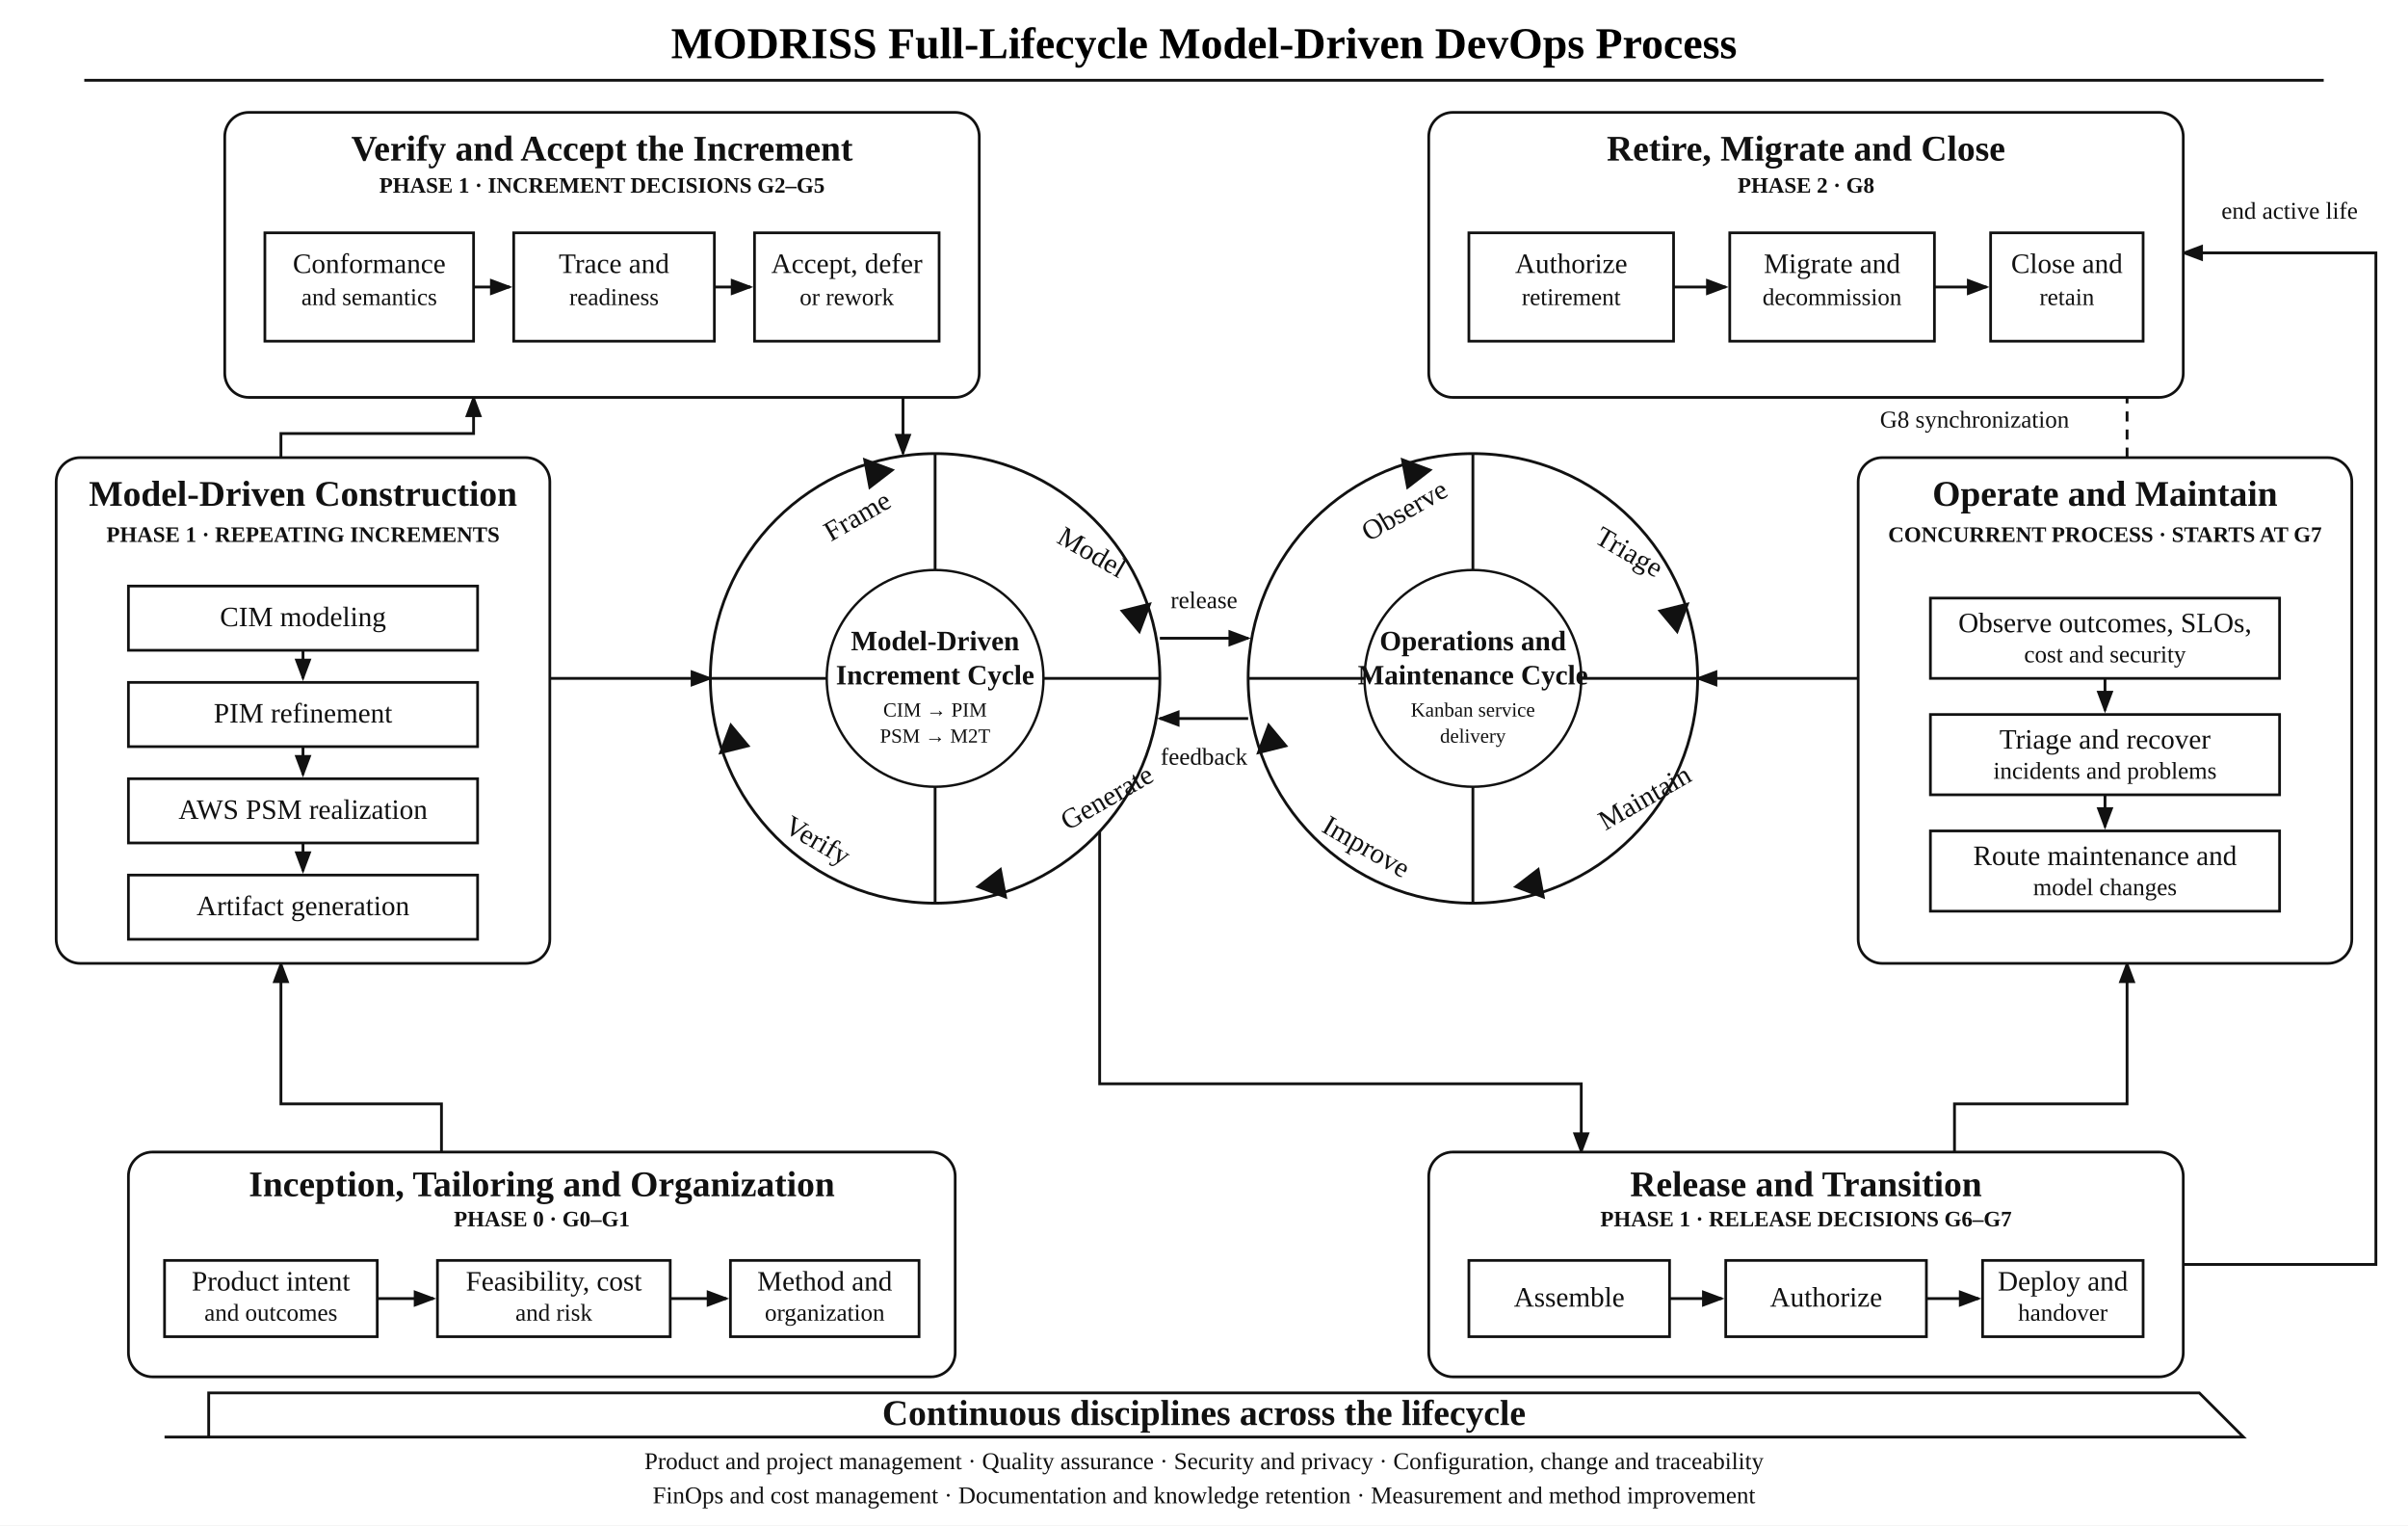
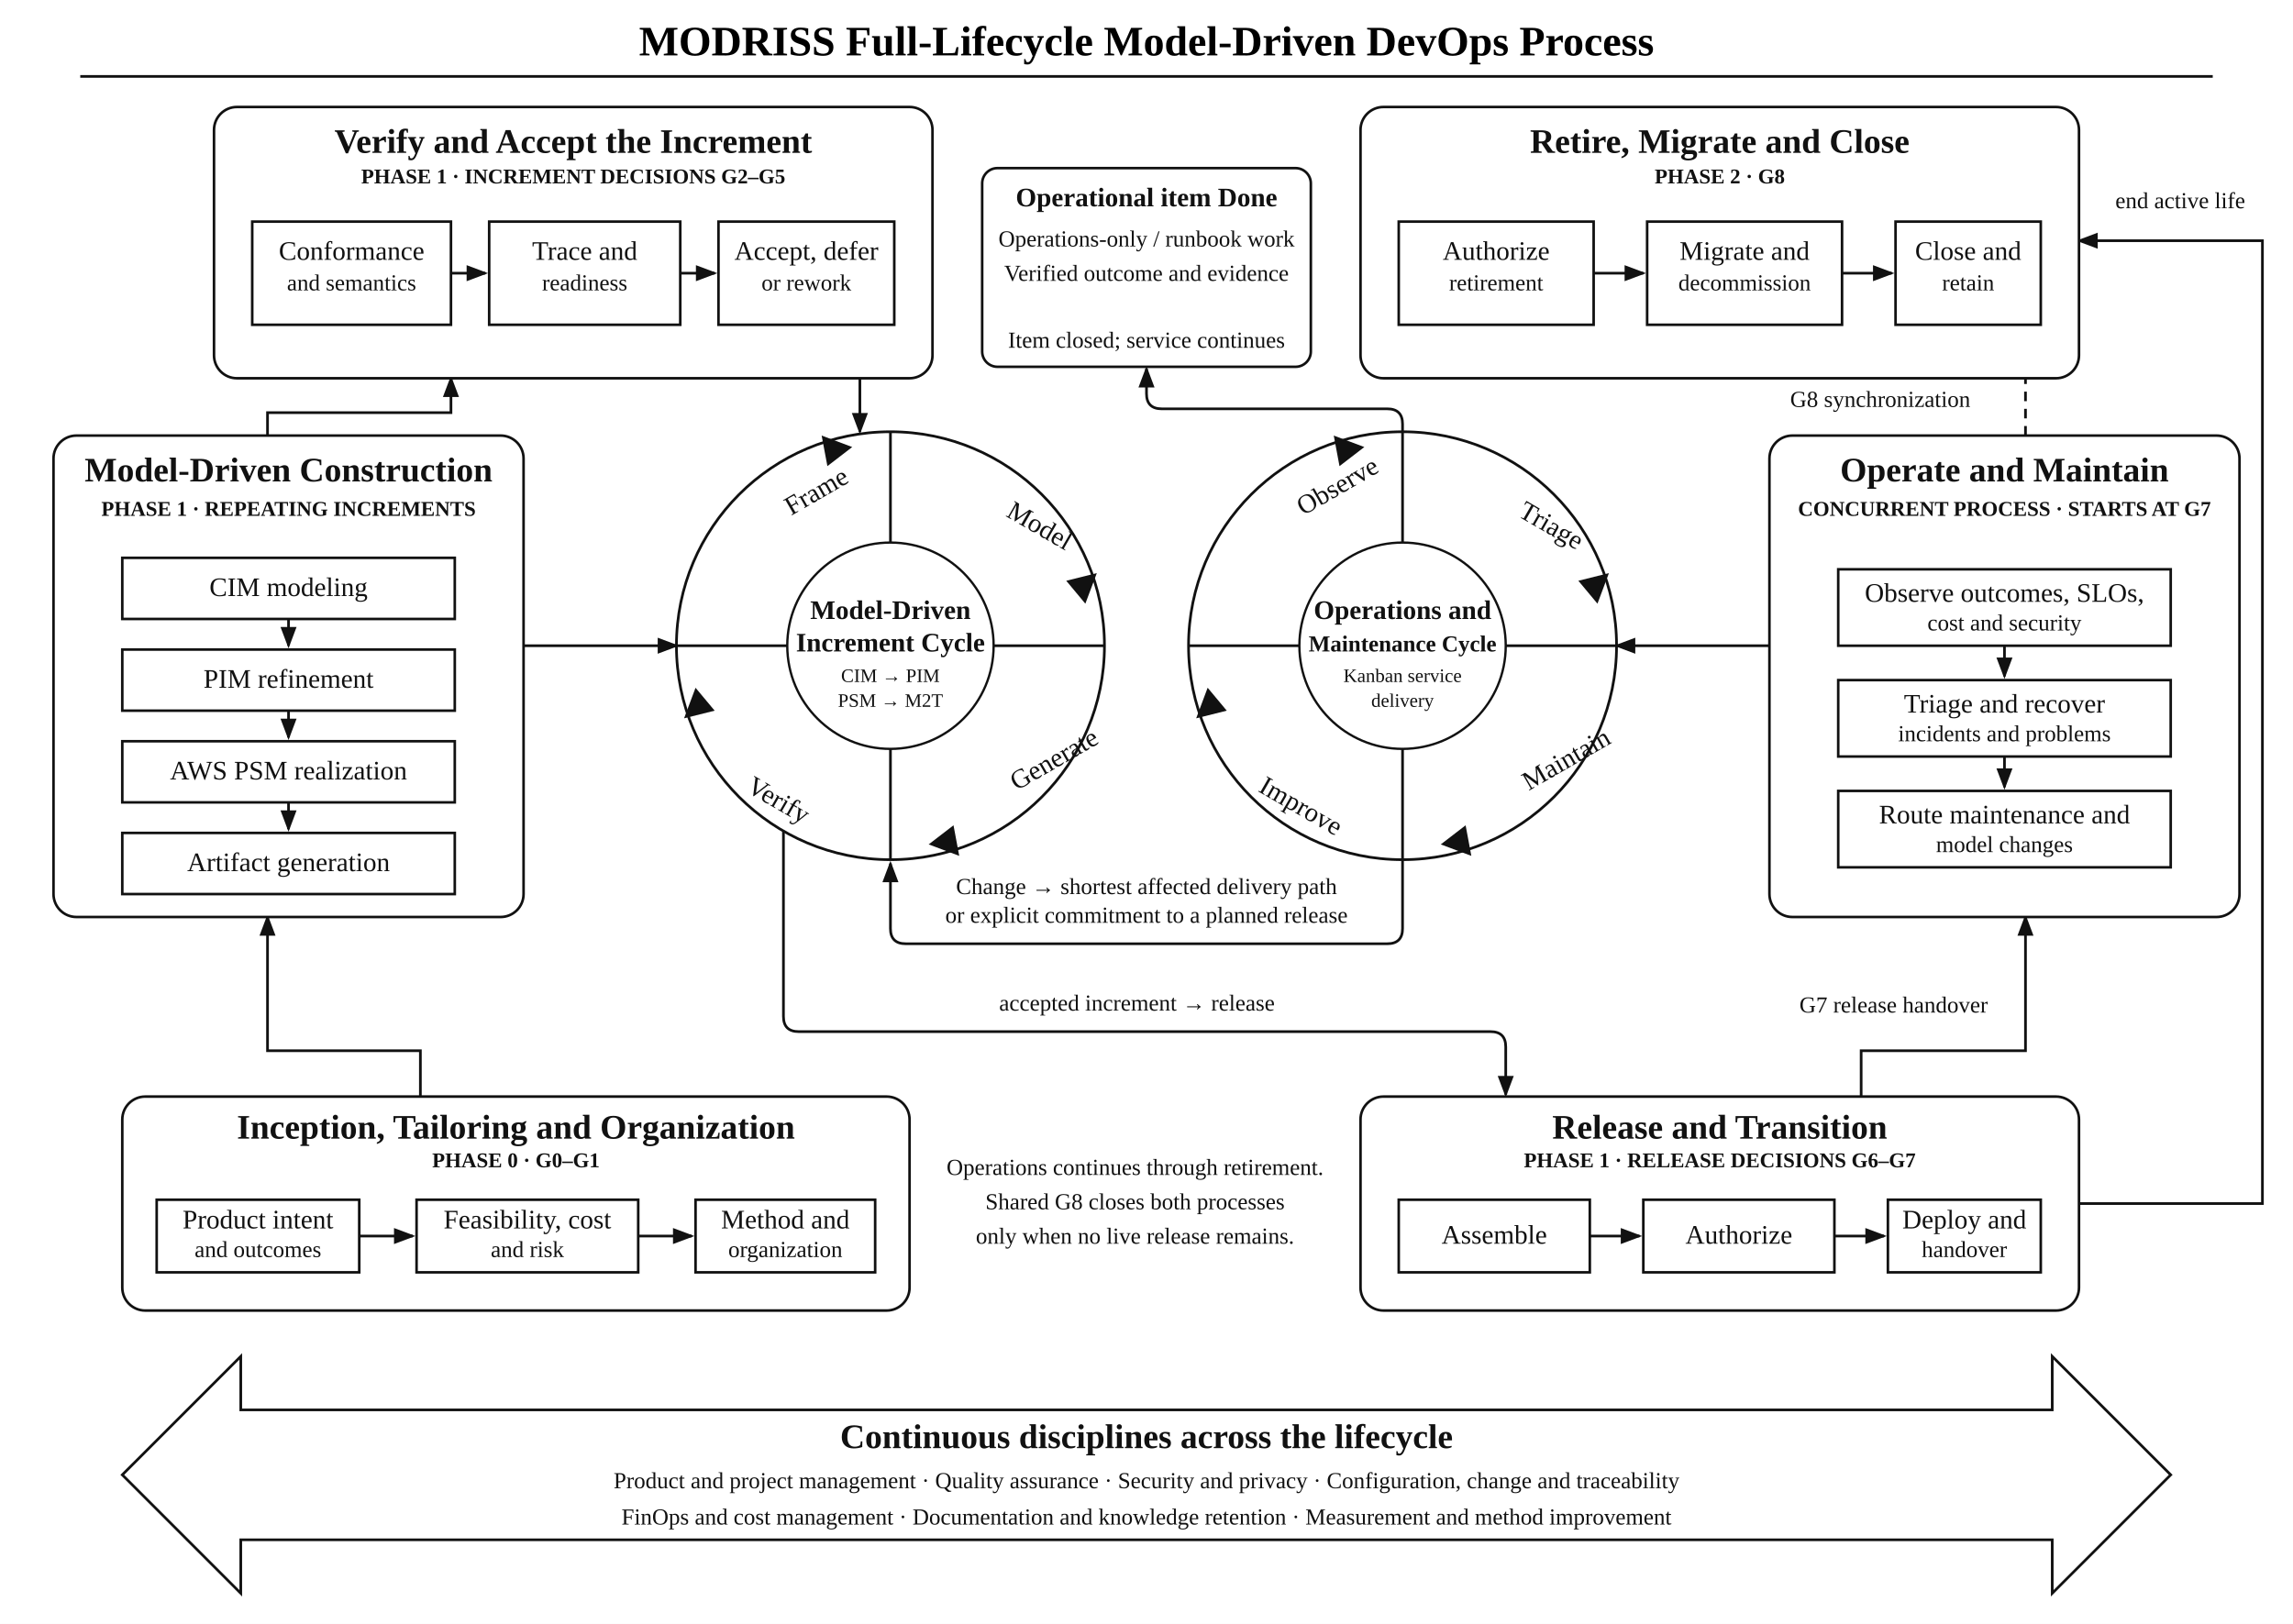
- <svg xmlns="http://www.w3.org/2000/svg" viewBox="0 0 1200 760" role="img" aria-labelledby="modriss-academic-title modriss-academic-desc">
+ <svg xmlns="http://www.w3.org/2000/svg" viewBox="0 0 1200 850" role="img" aria-labelledby="modriss-academic-title modriss-academic-desc">
  <defs>
    <marker id="academic-arrow" markerWidth="8" markerHeight="6" refX="7" refY="3" orient="auto">
      <polygon points="0 0,8 3,0 6" fill="#111111" />
    </marker>
    <style>
      .serif { font-family: "Times New Roman", Times, serif; }
      .phase-title { font: 700 18px "Times New Roman", Times, serif; fill: #111111; }
      .hub-title { font: 700 14px "Times New Roman", Times, serif; fill: #111111; }
      .hub-copy { font: 400 10px "Times New Roman", Times, serif; fill: #111111; }
      .activity { font: 400 14px "Times New Roman", Times, serif; fill: #111111; }
      .small { font: 400 12px "Times New Roman", Times, serif; fill: #111111; }
      .gate { font: 700 11px "Times New Roman", Times, serif; fill: #111111; }
      .cycle-label { font: 400 14px "Times New Roman", Times, serif; fill: #111111; }
      rect[stroke="#111111"] { stroke-width: 1.35; }
      path[stroke="#111111"], line[stroke="#111111"] { stroke-width: 1.4; }
    </style>
  </defs>
-   <rect width="1200" height="760" fill="#ffffff" />
+   <rect width="1200" height="850" fill="#ffffff" />
  <text x="600" y="29" class="serif" font-size="22" font-weight="700" text-anchor="middle">MODRISS Full-Lifecycle Model-Driven DevOps Process</text>
  <line x1="42" y1="40" x2="1158" y2="40" stroke="#111111" stroke-width="1.2" />
  <path d="M220 574 V550 H140 V480" fill="none" stroke="#111111" stroke-width="1.2" marker-end="url(#academic-arrow)" />
  <path d="M140 228 V216 H236 V198" fill="none" stroke="#111111" stroke-width="1.2" marker-end="url(#academic-arrow)" />
-   <path d="M548 414 V540 H788 V574" fill="none" stroke="#111111" stroke-width="1.2" marker-end="url(#academic-arrow)" />
+   <path id="accepted-increment-flow" d="M410 435 V532 Q410 540 418 540 H780 Q788 540 788 548 V573" fill="none" stroke="#111111" stroke-width="1.2" marker-end="url(#academic-arrow)" />
+   <rect x="510" y="518" width="170" height="16" fill="#ffffff" />
+   <text x="595" y="529" class="small" text-anchor="middle">accepted increment → release</text>
  <path d="M974 574 V550 H1060 V480" fill="none" stroke="#111111" stroke-width="1.2" marker-end="url(#academic-arrow)" />
  <path d="M1088 630 H1184 V126 H1088" fill="none" stroke="#111111" stroke-width="1.2" marker-end="url(#academic-arrow)" />
  <rect x="1098" y="98" width="86" height="16" fill="#ffffff" />
  <text x="1141" y="109" class="small" text-anchor="middle">end active life</text>
  <path d="M274 338 H354" fill="none" stroke="#111111" stroke-width="1.1" marker-end="url(#academic-arrow)" />
  <path d="M450 198 V226" fill="none" stroke="#111111" stroke-width="1.1" marker-end="url(#academic-arrow)" />
  <path d="M926 338 H846" fill="none" stroke="#111111" stroke-width="1.1" marker-end="url(#academic-arrow)" />
  <path d="M1060 228 V198" fill="none" stroke="#111111" stroke-width="1.1" stroke-dasharray="5 4" />
  <rect x="930" y="202" width="108" height="16" fill="#ffffff" />
  <text x="984" y="213" class="small" text-anchor="middle">G8 synchronization</text>
-   <path d="M578 318 H622" fill="none" stroke="#111111" stroke-width="1.2" marker-end="url(#academic-arrow)" />
-   <path d="M622 358 H578" fill="none" stroke="#111111" stroke-width="1.2" marker-end="url(#academic-arrow)" />
-   <rect x="574" y="292" width="52" height="16" fill="#ffffff" />
-   <text x="600" y="303" class="small" text-anchor="middle">release</text>
-   <rect x="568" y="370" width="64" height="16" fill="#ffffff" />
-   <text x="600" y="381" class="small" text-anchor="middle">feedback</text>
+   <path id="operations-done-flow" d="M734 226 V222 Q734 214 726 214 H608 Q600 214 600 206 V193" fill="none" stroke="#111111" marker-end="url(#academic-arrow)" />
+   <path id="feedback-flow" d="M734 450 V486 Q734 494 726 494 H474 Q466 494 466 486 V452" fill="none" stroke="#111111" marker-end="url(#academic-arrow)" />
+   <rect x="478" y="456" width="244" height="30" fill="#ffffff" />
+   <text x="600" y="468" class="small" text-anchor="middle">Change → shortest affected delivery path</text>
+   <text x="600" y="483" class="small" text-anchor="middle">or explicit commitment to a planned release</text>
+   <rect x="514" y="88" width="172" height="104" rx="8" fill="#ffffff" stroke="#111111" />
+   <text x="600" y="108" class="hub-title" text-anchor="middle">Operational item Done</text>
+   <text x="600" y="129" class="small" text-anchor="middle">Operations-only / runbook work</text>
+   <text x="600" y="147" class="small" text-anchor="middle">Verified outcome and evidence</text>
+   <text x="600" y="182" class="small" text-anchor="middle">Item closed; service continues</text>
+   <rect x="934" y="518" width="114" height="16" fill="#ffffff" />
+   <text x="991" y="530" class="small" text-anchor="middle">G7 release handover</text>
+   <text x="594" y="615" class="small" text-anchor="middle">Operations continues through retirement.</text>
+   <text x="594" y="633" class="small" text-anchor="middle">Shared G8 closes both processes</text>
+   <text x="594" y="651" class="small" text-anchor="middle">only when no live release remains.</text>
  <circle cx="466" cy="338" r="112" fill="#ffffff" stroke="#111111" stroke-width="1.4" />
  <circle cx="466" cy="338" r="54" fill="#ffffff" stroke="#111111" stroke-width="1.2" />
  <line x1="466" y1="226" x2="466" y2="284" stroke="#111111" stroke-width="1" />
  <line x1="354" y1="338" x2="412" y2="338" stroke="#111111" stroke-width="1" />
  <line x1="466" y1="392" x2="466" y2="450" stroke="#111111" stroke-width="1" />
  <line x1="520" y1="338" x2="578" y2="338" stroke="#111111" stroke-width="1" />
  <polygon points="430,228 446,234 433,244" fill="#111111" />
  <polygon points="574,300 568,316 558,304" fill="#111111" />
  <polygon points="502,448 486,442 499,432" fill="#111111" />
  <polygon points="358,376 364,360 374,372" fill="#111111" />
  <text x="466" y="324" class="hub-title" text-anchor="middle">Model-Driven</text>
  <text x="466" y="341" class="hub-title" text-anchor="middle">Increment Cycle</text>
  <text x="466" y="357" class="hub-copy" text-anchor="middle">CIM → PIM</text>
  <text x="466" y="370" class="hub-copy" text-anchor="middle">PSM → M2T</text>
  <text x="414" y="270" class="cycle-label" transform="rotate(-30 414 270)">Frame</text>
  <text x="526" y="270" class="cycle-label" transform="rotate(30 526 270)">Model</text>
  <text x="532" y="414" class="cycle-label" transform="rotate(-30 532 414)">Generate</text>
  <text x="390" y="414" class="cycle-label" transform="rotate(30 390 414)">Verify</text>
  <circle cx="734" cy="338" r="112" fill="#ffffff" stroke="#111111" stroke-width="1.4" />
  <circle cx="734" cy="338" r="54" fill="#ffffff" stroke="#111111" stroke-width="1.2" />
  <line x1="734" y1="226" x2="734" y2="284" stroke="#111111" stroke-width="1" />
  <line x1="622" y1="338" x2="680" y2="338" stroke="#111111" stroke-width="1" />
  <line x1="734" y1="392" x2="734" y2="450" stroke="#111111" stroke-width="1" />
  <line x1="788" y1="338" x2="846" y2="338" stroke="#111111" stroke-width="1" />
  <polygon points="698,228 714,234 701,244" fill="#111111" />
  <polygon points="842,300 836,316 826,304" fill="#111111" />
  <polygon points="770,448 754,442 767,432" fill="#111111" />
  <polygon points="626,376 632,360 642,372" fill="#111111" />
  <text x="734" y="324" class="hub-title" text-anchor="middle">Operations and</text>
-   <text x="734" y="341" class="hub-title" text-anchor="middle">Maintenance Cycle</text>
+   <text x="734" y="341" class="hub-title" style="font-size:12px" text-anchor="middle">Maintenance Cycle</text>
  <text x="734" y="357" class="hub-copy" text-anchor="middle">Kanban service</text>
  <text x="734" y="370" class="hub-copy" text-anchor="middle">delivery</text>
  <text x="682" y="270" class="cycle-label" transform="rotate(-30 682 270)">Observe</text>
  <text x="794" y="270" class="cycle-label" transform="rotate(30 794 270)">Triage</text>
  <text x="800" y="414" class="cycle-label" transform="rotate(-30 800 414)">Maintain</text>
  <text x="658" y="414" class="cycle-label" transform="rotate(30 658 414)">Improve</text>
  <rect x="64" y="574" width="412" height="112" rx="12" fill="#ffffff" stroke="#111111" stroke-width="1.4" />
  <text x="270" y="596" class="phase-title" text-anchor="middle">Inception, Tailoring and Organization</text>
  <text x="270" y="611" class="gate" text-anchor="middle">PHASE 0 · G0–G1</text>
  <rect x="82" y="628" width="106" height="38" fill="#ffffff" stroke="#111111" stroke-width="1" />
  <text x="135" y="643" class="activity" text-anchor="middle">Product intent</text>
  <text x="135" y="658" class="small" text-anchor="middle">and outcomes</text>
  <line x1="188" y1="647" x2="216" y2="647" stroke="#111111" stroke-width="1" marker-end="url(#academic-arrow)" />
  <rect x="218" y="628" width="116" height="38" fill="#ffffff" stroke="#111111" stroke-width="1" />
  <text x="276" y="643" class="activity" text-anchor="middle">Feasibility, cost</text>
  <text x="276" y="658" class="small" text-anchor="middle">and risk</text>
  <line x1="334" y1="647" x2="362" y2="647" stroke="#111111" stroke-width="1" marker-end="url(#academic-arrow)" />
  <rect x="364" y="628" width="94" height="38" fill="#ffffff" stroke="#111111" stroke-width="1" />
  <text x="411" y="643" class="activity" text-anchor="middle">Method and</text>
  <text x="411" y="658" class="small" text-anchor="middle">organization</text>
  <rect x="28" y="228" width="246" height="252" rx="12" fill="#ffffff" stroke="#111111" stroke-width="1.4" />
  <text x="151" y="252" class="phase-title" text-anchor="middle">Model-Driven Construction</text>
  <text x="151" y="270" class="gate" text-anchor="middle">PHASE 1 · REPEATING INCREMENTS</text>
  <rect x="64" y="292" width="174" height="32" fill="#ffffff" stroke="#111111" stroke-width="1" />
  <text x="151" y="312" class="activity" text-anchor="middle">CIM modeling</text>
  <line x1="151" y1="324" x2="151" y2="338" stroke="#111111" stroke-width="1" marker-end="url(#academic-arrow)" />
  <rect x="64" y="340" width="174" height="32" fill="#ffffff" stroke="#111111" stroke-width="1" />
  <text x="151" y="360" class="activity" text-anchor="middle">PIM refinement</text>
  <line x1="151" y1="372" x2="151" y2="386" stroke="#111111" stroke-width="1" marker-end="url(#academic-arrow)" />
  <rect x="64" y="388" width="174" height="32" fill="#ffffff" stroke="#111111" stroke-width="1" />
  <text x="151" y="408" class="activity" text-anchor="middle">AWS PSM realization</text>
  <line x1="151" y1="420" x2="151" y2="434" stroke="#111111" stroke-width="1" marker-end="url(#academic-arrow)" />
  <rect x="64" y="436" width="174" height="32" fill="#ffffff" stroke="#111111" stroke-width="1" />
  <text x="151" y="456" class="activity" text-anchor="middle">Artifact generation</text>
  <rect x="112" y="56" width="376" height="142" rx="12" fill="#ffffff" stroke="#111111" stroke-width="1.4" />
  <text x="300" y="80" class="phase-title" text-anchor="middle">Verify and Accept the Increment</text>
  <text x="300" y="96" class="gate" text-anchor="middle">PHASE 1 · INCREMENT DECISIONS G2–G5</text>
  <rect x="132" y="116" width="104" height="54" fill="#ffffff" stroke="#111111" stroke-width="1" />
  <text x="184" y="136" class="activity" text-anchor="middle">Conformance</text>
  <text x="184" y="152" class="small" text-anchor="middle">and semantics</text>
  <line x1="236" y1="143" x2="254" y2="143" stroke="#111111" stroke-width="1" marker-end="url(#academic-arrow)" />
  <rect x="256" y="116" width="100" height="54" fill="#ffffff" stroke="#111111" stroke-width="1" />
  <text x="306" y="136" class="activity" text-anchor="middle">Trace and</text>
  <text x="306" y="152" class="small" text-anchor="middle">readiness</text>
  <line x1="356" y1="143" x2="374" y2="143" stroke="#111111" stroke-width="1" marker-end="url(#academic-arrow)" />
  <rect x="376" y="116" width="92" height="54" fill="#ffffff" stroke="#111111" stroke-width="1" />
  <text x="422" y="136" class="activity" text-anchor="middle">Accept, defer</text>
  <text x="422" y="152" class="small" text-anchor="middle">or rework</text>
  <rect x="712" y="574" width="376" height="112" rx="12" fill="#ffffff" stroke="#111111" stroke-width="1.4" />
  <text x="900" y="596" class="phase-title" text-anchor="middle">Release and Transition</text>
  <text x="900" y="611" class="gate" text-anchor="middle">PHASE 1 · RELEASE DECISIONS G6–G7</text>
  <rect x="732" y="628" width="100" height="38" fill="#ffffff" stroke="#111111" stroke-width="1" />
  <text x="782" y="651" class="activity" text-anchor="middle">Assemble</text>
  <line x1="832" y1="647" x2="858" y2="647" stroke="#111111" stroke-width="1" marker-end="url(#academic-arrow)" />
  <rect x="860" y="628" width="100" height="38" fill="#ffffff" stroke="#111111" stroke-width="1" />
  <text x="910" y="651" class="activity" text-anchor="middle">Authorize</text>
  <line x1="960" y1="647" x2="986" y2="647" stroke="#111111" stroke-width="1" marker-end="url(#academic-arrow)" />
  <rect x="988" y="628" width="80" height="38" fill="#ffffff" stroke="#111111" stroke-width="1" />
  <text x="1028" y="643" class="activity" text-anchor="middle">Deploy and</text>
  <text x="1028" y="658" class="small" text-anchor="middle">handover</text>
  <rect x="926" y="228" width="246" height="252" rx="12" fill="#ffffff" stroke="#111111" stroke-width="1.4" />
  <text x="1049" y="252" class="phase-title" text-anchor="middle">Operate and Maintain</text>
  <text x="1049" y="270" class="gate" text-anchor="middle">CONCURRENT PROCESS · STARTS AT G7</text>
  <rect x="962" y="298" width="174" height="40" fill="#ffffff" stroke="#111111" stroke-width="1" />
  <text x="1049" y="315" class="activity" text-anchor="middle">Observe outcomes, SLOs,</text>
  <text x="1049" y="330" class="small" text-anchor="middle">cost and security</text>
  <line x1="1049" y1="338" x2="1049" y2="354" stroke="#111111" stroke-width="1" marker-end="url(#academic-arrow)" />
  <rect x="962" y="356" width="174" height="40" fill="#ffffff" stroke="#111111" stroke-width="1" />
  <text x="1049" y="373" class="activity" text-anchor="middle">Triage and recover</text>
  <text x="1049" y="388" class="small" text-anchor="middle">incidents and problems</text>
  <line x1="1049" y1="396" x2="1049" y2="412" stroke="#111111" stroke-width="1" marker-end="url(#academic-arrow)" />
  <rect x="962" y="414" width="174" height="40" fill="#ffffff" stroke="#111111" stroke-width="1" />
  <text x="1049" y="431" class="activity" text-anchor="middle">Route maintenance and</text>
  <text x="1049" y="446" class="small" text-anchor="middle">model changes</text>
  <rect x="712" y="56" width="376" height="142" rx="12" fill="#ffffff" stroke="#111111" stroke-width="1.4" />
  <text x="900" y="80" class="phase-title" text-anchor="middle">Retire, Migrate and Close</text>
  <text x="900" y="96" class="gate" text-anchor="middle">PHASE 2 · G8</text>
  <rect x="732" y="116" width="102" height="54" fill="#ffffff" stroke="#111111" stroke-width="1" />
  <text x="783" y="136" class="activity" text-anchor="middle">Authorize</text>
  <text x="783" y="152" class="small" text-anchor="middle">retirement</text>
  <line x1="834" y1="143" x2="860" y2="143" stroke="#111111" stroke-width="1" marker-end="url(#academic-arrow)" />
  <rect x="862" y="116" width="102" height="54" fill="#ffffff" stroke="#111111" stroke-width="1" />
  <text x="913" y="136" class="activity" text-anchor="middle">Migrate and</text>
  <text x="913" y="152" class="small" text-anchor="middle">decommission</text>
  <line x1="964" y1="143" x2="990" y2="143" stroke="#111111" stroke-width="1" marker-end="url(#academic-arrow)" />
  <rect x="992" y="116" width="76" height="54" fill="#ffffff" stroke="#111111" stroke-width="1" />
  <text x="1030" y="136" class="activity" text-anchor="middle">Close and</text>
  <text x="1030" y="152" class="small" text-anchor="middle">retain</text>
-   <path d="M82 716 H1118 L1096 694 H104 V716 Z" fill="#ffffff" stroke="#111111" stroke-width="1.3" />
-   <text x="600" y="710" class="phase-title" text-anchor="middle">Continuous disciplines across the lifecycle</text>
-   <text x="600" y="732" class="small" text-anchor="middle">Product and project management · Quality assurance · Security and privacy · Configuration, change and traceability</text>
-   <text x="600" y="749" class="small" text-anchor="middle">FinOps and cost management · Documentation and knowledge retention · Measurement and method improvement</text>
+   <path id="disciplines-band" d="M64 772 L126 710 V738 H1074 V710 L1136 772 L1074 834 V806 H126 V834 Z" fill="#ffffff" stroke="#111111" stroke-width="1.3" />
+   <text x="600" y="758" class="phase-title" text-anchor="middle">Continuous disciplines across the lifecycle</text>
+   <text x="600" y="779" class="small" text-anchor="middle">Product and project management · Quality assurance · Security and privacy · Configuration, change and traceability</text>
+   <text x="600" y="798" class="small" text-anchor="middle">FinOps and cost management · Documentation and knowledge retention · Measurement and method improvement</text>
</svg>
